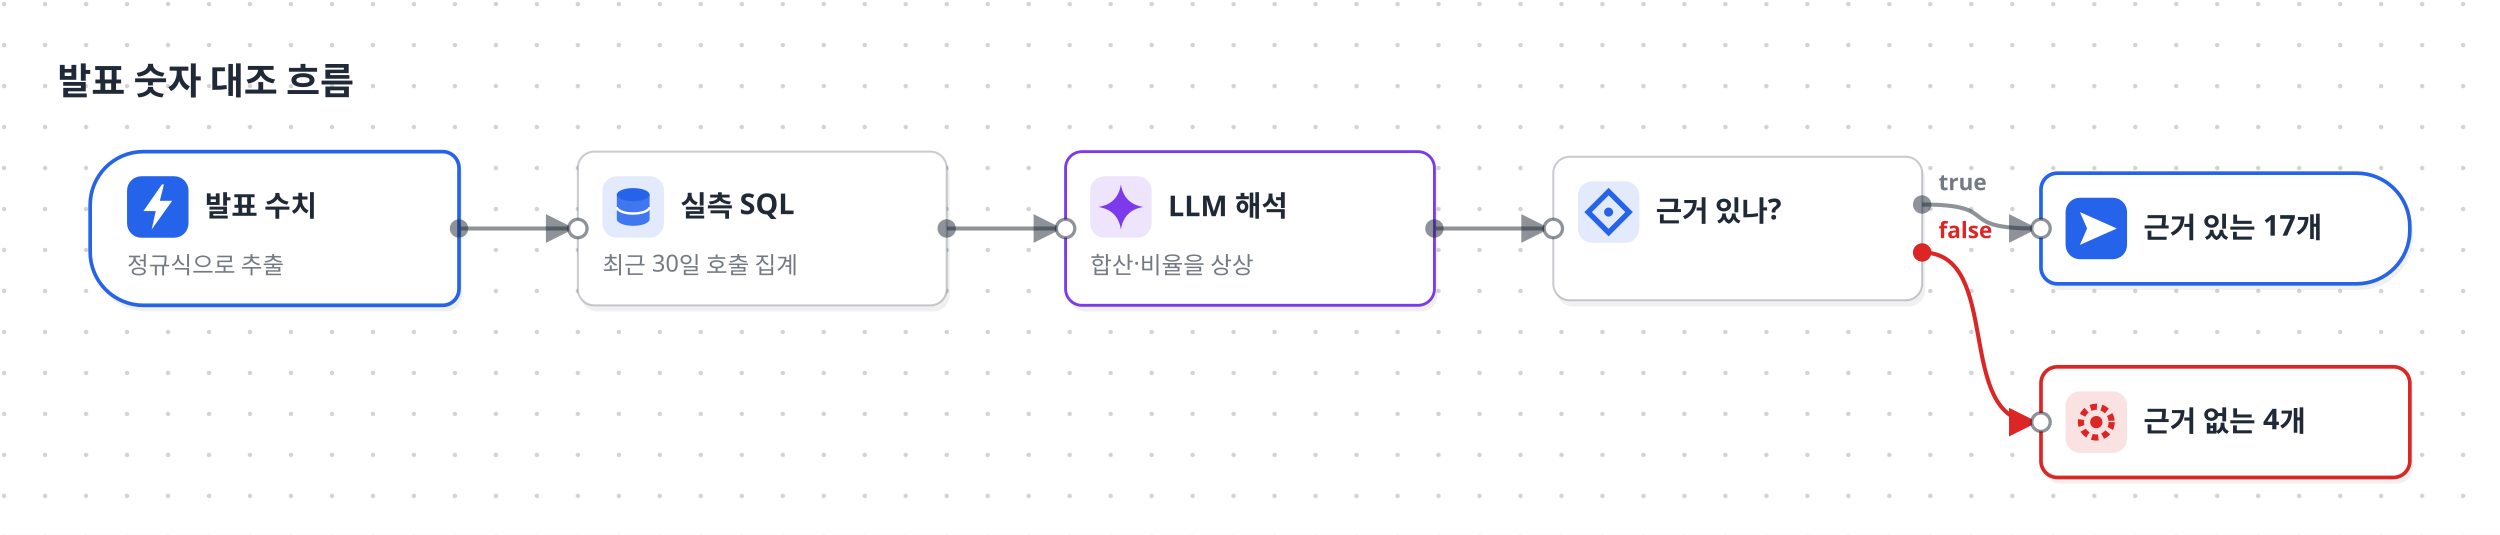
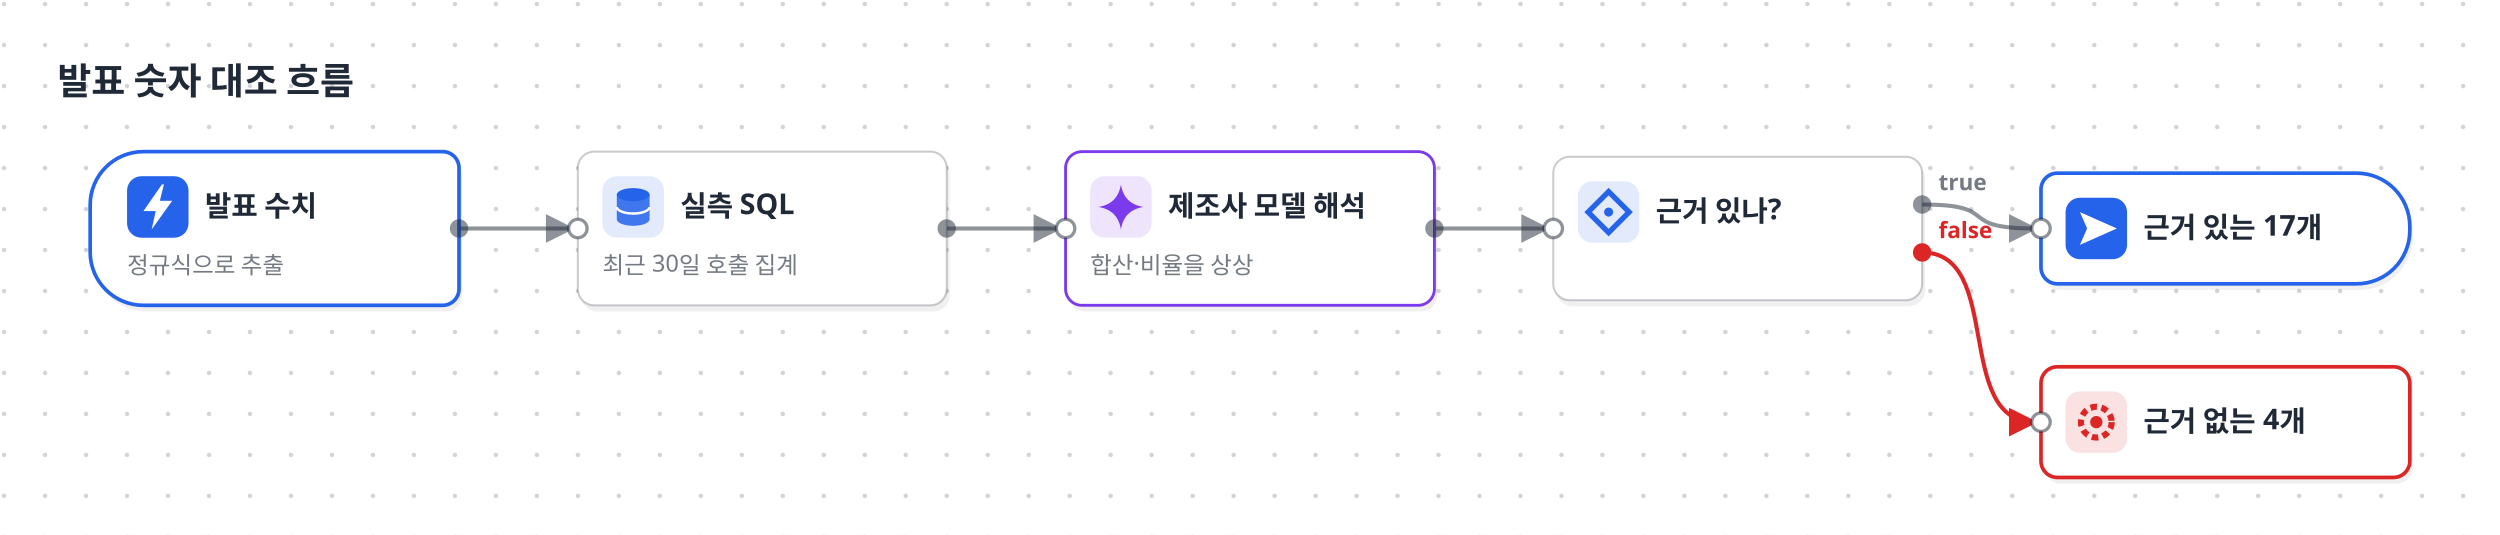
<svg xmlns="http://www.w3.org/2000/svg" width="1220" height="261" viewBox="0 0 1220 261" font-family="'NanumSquare','Nanum Gothic','Apple SD Gothic Neo','Malgun Gothic',sans-serif" role="img">
  <defs>
    <pattern id="dots" width="20" height="20" patternUnits="userSpaceOnUse">
      <circle cx="2" cy="2" r="1.1" fill="#1f2937" fill-opacity="0.20" />
    </pattern>
    <marker id="ah" viewBox="0 0 10 10" refX="9" refY="5" markerWidth="7" markerHeight="7" orient="auto">
      <path d="M0,0 L10,5 L0,10 z" fill="#1f2937" fill-opacity="0.5" />
    </marker>
    <marker id="ahw" viewBox="0 0 10 10" refX="9" refY="5" markerWidth="7" markerHeight="7" orient="auto">
      <path d="M0,0 L10,5 L0,10 z" fill="#dc2626" />
    </marker>
  </defs>
  <rect width="1220" height="261" fill="#ffffff" />
  <rect width="1220" height="261" fill="url(#dots)" />
  <text x="28" y="46" font-size="18" font-weight="700" fill="#1f2937">발표 숫자 대조 흐름</text>
  <path d="M224.0,111.5 C264.0,111.5 239.0,111.5 279.0,111.5" fill="none" stroke="#1f2937" stroke-opacity="0.5" stroke-width="2" marker-end="url(#ah)" />
  <path d="M462.0,111.5 C502.0,111.5 477.0,111.5 517.0,111.5" fill="none" stroke="#1f2937" stroke-opacity="0.5" stroke-width="2" marker-end="url(#ah)" />
  <path d="M700.0,111.5 C740.0,111.5 715.0,111.5 755.0,111.5" fill="none" stroke="#1f2937" stroke-opacity="0.5" stroke-width="2" marker-end="url(#ah)" />
  <path d="M938.0,99.8 C978.0,99.8 953.0,111.5 993.0,111.5" fill="none" stroke="#1f2937" stroke-opacity="0.5" stroke-width="2" marker-end="url(#ah)" />
  <path d="M938.0,123.2 C978.0,123.2 953.0,206.0 993.0,206.0" fill="none" stroke="#dc2626" stroke-width="2" marker-end="url(#ahw)" />
  <path d="M71.5,77.0 H217.5 A8,8 0 0 1 225.5,85.0 V144.0 A8,8 0 0 1 217.5,152.0 H71.5 A26,26 0 0 1 45.5,126.0 V103.0 A26,26 0 0 1 71.5,77.0 Z" fill="#1f2937" fill-opacity="0.07" />
  <path d="M70.0,74.0 H216.0 A8,8 0 0 1 224.0,82.0 V141.0 A8,8 0 0 1 216.0,149.0 H70.0 A26,26 0 0 1 44.0,123.0 V100.0 A26,26 0 0 1 70.0,74.0 Z" fill="#ffffff" stroke="#2563eb" stroke-width="1.8" />
  <rect x="62.0" y="86.0" width="30" height="30" rx="7" fill="#2563eb" fill-opacity="1" />
  <polygon points="79.0,90.0 70.0,103.0 76.0,103.0 74.0,112.0 84.0,98.0 78.0,98.0 80.0,90.0" fill="#ffffff" />
  <text x="100.0" y="105.5" font-size="14" font-weight="700" fill="#1f2937">발표 수치</text>
  <text x="62.0" y="133.5" font-size="11.5" fill="#1f2937" fill-opacity="0.62">정규식으로 추출</text>
  <circle cx="224.0" cy="111.5" r="4.5" fill="#1f2937" fill-opacity="0.5" />
  <path d="M291.5,77.0 H455.5 A8,8 0 0 1 463.5,85.0 V144.0 A8,8 0 0 1 455.5,152.0 H291.5 A8,8 0 0 1 283.5,144.0 V85.0 A8,8 0 0 1 291.5,77.0 Z" fill="#1f2937" fill-opacity="0.07" />
  <path d="M290.0,74.0 H454.0 A8,8 0 0 1 462.0,82.0 V141.0 A8,8 0 0 1 454.0,149.0 H290.0 A8,8 0 0 1 282.0,141.0 V82.0 A8,8 0 0 1 290.0,74.0 Z" fill="#ffffff" stroke="#1f2937" stroke-opacity="0.24" stroke-width="1" />
  <rect x="294.0" y="86.0" width="30" height="30" rx="7" fill="#2563eb" fill-opacity="0.13" />
  <path d="M301.0,95.0 V107.0 A8,3.2 0 0 0 317.0,107.0 V95.0" fill="#2563eb" fill-opacity="0.85" />
  <ellipse cx="309.0" cy="95.0" rx="8" ry="3.2" fill="#2563eb" />
  <path d="M301.0,101.0 A8,3.2 0 0 0 317.0,101.0" fill="none" stroke="#ffffff" stroke-width="1.2" />
  <text x="332.0" y="105.5" font-size="14" font-weight="700" fill="#1f2937">실측 SQL</text>
  <text x="294.0" y="133.5" font-size="11.5" fill="#1f2937" fill-opacity="0.62">최근 30일 호출 집계</text>
  <circle cx="282.0" cy="111.5" r="4.5" fill="#ffffff" stroke="#1f2937" stroke-opacity="0.5" stroke-width="1.6" />
  <circle cx="462.0" cy="111.5" r="4.5" fill="#1f2937" fill-opacity="0.5" />
  <path d="M529.5,77.0 H693.5 A8,8 0 0 1 701.5,85.0 V144.0 A8,8 0 0 1 693.5,152.0 H529.5 A8,8 0 0 1 521.5,144.0 V85.0 A8,8 0 0 1 529.5,77.0 Z" fill="#1f2937" fill-opacity="0.07" />
  <path d="M528.0,74.0 H692.0 A8,8 0 0 1 700.0,82.0 V141.0 A8,8 0 0 1 692.0,149.0 H528.0 A8,8 0 0 1 520.0,141.0 V82.0 A8,8 0 0 1 528.0,74.0 Z" fill="#ffffff" stroke="#7c3aed" stroke-width="1.4" />
  <rect x="532.0" y="86.0" width="30" height="30" rx="7" fill="#7c3aed" fill-opacity="0.13" />
  <path d="M547.0,90.0 Q548.5,99.5 558.0,101.0 Q548.5,102.5 547.0,112.0 Q545.5,102.5 536.0,101.0 Q545.5,99.5 547.0,90.0 Z" fill="#7c3aed" />
-   <text x="570.0" y="105.5" font-size="14" font-weight="700" fill="#1f2937">LLM 해석</text>
+   <text x="570.0" y="105.5" font-size="14" font-weight="700" fill="#1f2937">제조사 모델 해석</text>
  <text x="532.0" y="133.5" font-size="11.5" fill="#1f2937" fill-opacity="0.62">합산·비율을 상상</text>
  <circle cx="520.0" cy="111.5" r="4.5" fill="#ffffff" stroke="#1f2937" stroke-opacity="0.5" stroke-width="1.6" />
  <circle cx="700.0" cy="111.5" r="4.5" fill="#1f2937" fill-opacity="0.5" />
  <path d="M767.5,79.5 H931.5 A8,8 0 0 1 939.5,87.5 V141.5 A8,8 0 0 1 931.5,149.5 H767.5 A8,8 0 0 1 759.5,141.5 V87.5 A8,8 0 0 1 767.5,79.5 Z" fill="#1f2937" fill-opacity="0.07" />
  <path d="M766.0,76.5 H930.0 A8,8 0 0 1 938.0,84.5 V138.5 A8,8 0 0 1 930.0,146.5 H766.0 A8,8 0 0 1 758.0,138.5 V84.5 A8,8 0 0 1 766.0,76.5 Z" fill="#ffffff" stroke="#1f2937" stroke-opacity="0.24" stroke-width="1" />
  <rect x="770.0" y="88.5" width="30" height="30" rx="7" fill="#2563eb" fill-opacity="0.13" />
  <polygon points="785.0,93.5 795.0,103.5 785.0,113.5 775.0,103.5" fill="none" stroke="#2563eb" stroke-width="2.6" />
  <circle cx="785.0" cy="103.5" r="2.2" fill="#2563eb" />
  <text x="808.0" y="108.0" font-size="14" font-weight="700" fill="#1f2937">근거 있나?</text>
  <circle cx="758.0" cy="111.5" r="4.5" fill="#ffffff" stroke="#1f2937" stroke-opacity="0.5" stroke-width="1.6" />
  <circle cx="938.0" cy="99.8" r="4.5" fill="#1f2937" fill-opacity="0.5" />
  <text x="946.0" y="92.8" font-size="11" font-weight="700" fill="#1f2937" fill-opacity="0.62">true</text>
  <circle cx="938.0" cy="123.2" r="4.5" fill="#dc2626" />
  <text x="946.0" y="116.2" font-size="11" font-weight="700" fill="#dc2626">false</text>
  <path d="M1005.5,87.5 H1151.5 A26,26 0 0 1 1177.5,113.5 V115.5 A26,26 0 0 1 1151.5,141.5 H1005.5 A8,8 0 0 1 997.5,133.5 V95.5 A8,8 0 0 1 1005.5,87.5 Z" fill="#1f2937" fill-opacity="0.07" />
  <path d="M1004.0,84.5 H1150.0 A26,26 0 0 1 1176.0,110.5 V112.5 A26,26 0 0 1 1150.0,138.5 H1004.0 A8,8 0 0 1 996.0,130.5 V92.5 A8,8 0 0 1 1004.0,84.5 Z" fill="#ffffff" stroke="#2563eb" stroke-width="1.8" />
  <rect x="1008.0" y="96.5" width="30" height="30" rx="7" fill="#2563eb" fill-opacity="1" />
  <polygon points="1015.0,103.5 1033.0,111.5 1015.0,119.5 1018.5,111.5" fill="#ffffff" />
  <text x="1046.0" y="116.0" font-size="14" font-weight="700" fill="#1f2937">근거 있는 17개</text>
  <circle cx="996.0" cy="111.5" r="4.5" fill="#ffffff" stroke="#1f2937" stroke-opacity="0.5" stroke-width="1.6" />
  <path d="M1005.5,182.0 H1169.5 A8,8 0 0 1 1177.5,190.0 V228.0 A8,8 0 0 1 1169.5,236.0 H1005.5 A8,8 0 0 1 997.5,228.0 V190.0 A8,8 0 0 1 1005.5,182.0 Z" fill="#1f2937" fill-opacity="0.07" />
  <path d="M1004.0,179.0 H1168.0 A8,8 0 0 1 1176.0,187.0 V225.0 A8,8 0 0 1 1168.0,233.0 H1004.0 A8,8 0 0 1 996.0,225.0 V187.0 A8,8 0 0 1 1004.0,179.0 Z" fill="#ffffff" stroke="#dc2626" stroke-width="1.8" />
  <rect x="1008.0" y="191.0" width="30" height="30" rx="7" fill="#dc2626" fill-opacity="0.13" />
  <circle cx="1023.0" cy="206.0" r="7.5" fill="none" stroke="#dc2626" stroke-width="3" stroke-dasharray="3.2 2.2" />
  <circle cx="1023.0" cy="206.0" r="3" fill="#dc2626" />
  <text x="1046.0" y="210.5" font-size="14" font-weight="700" fill="#1f2937">근거 없는 4개</text>
  <circle cx="996.0" cy="206.0" r="4.5" fill="#ffffff" stroke="#1f2937" stroke-opacity="0.5" stroke-width="1.6" />
</svg>
